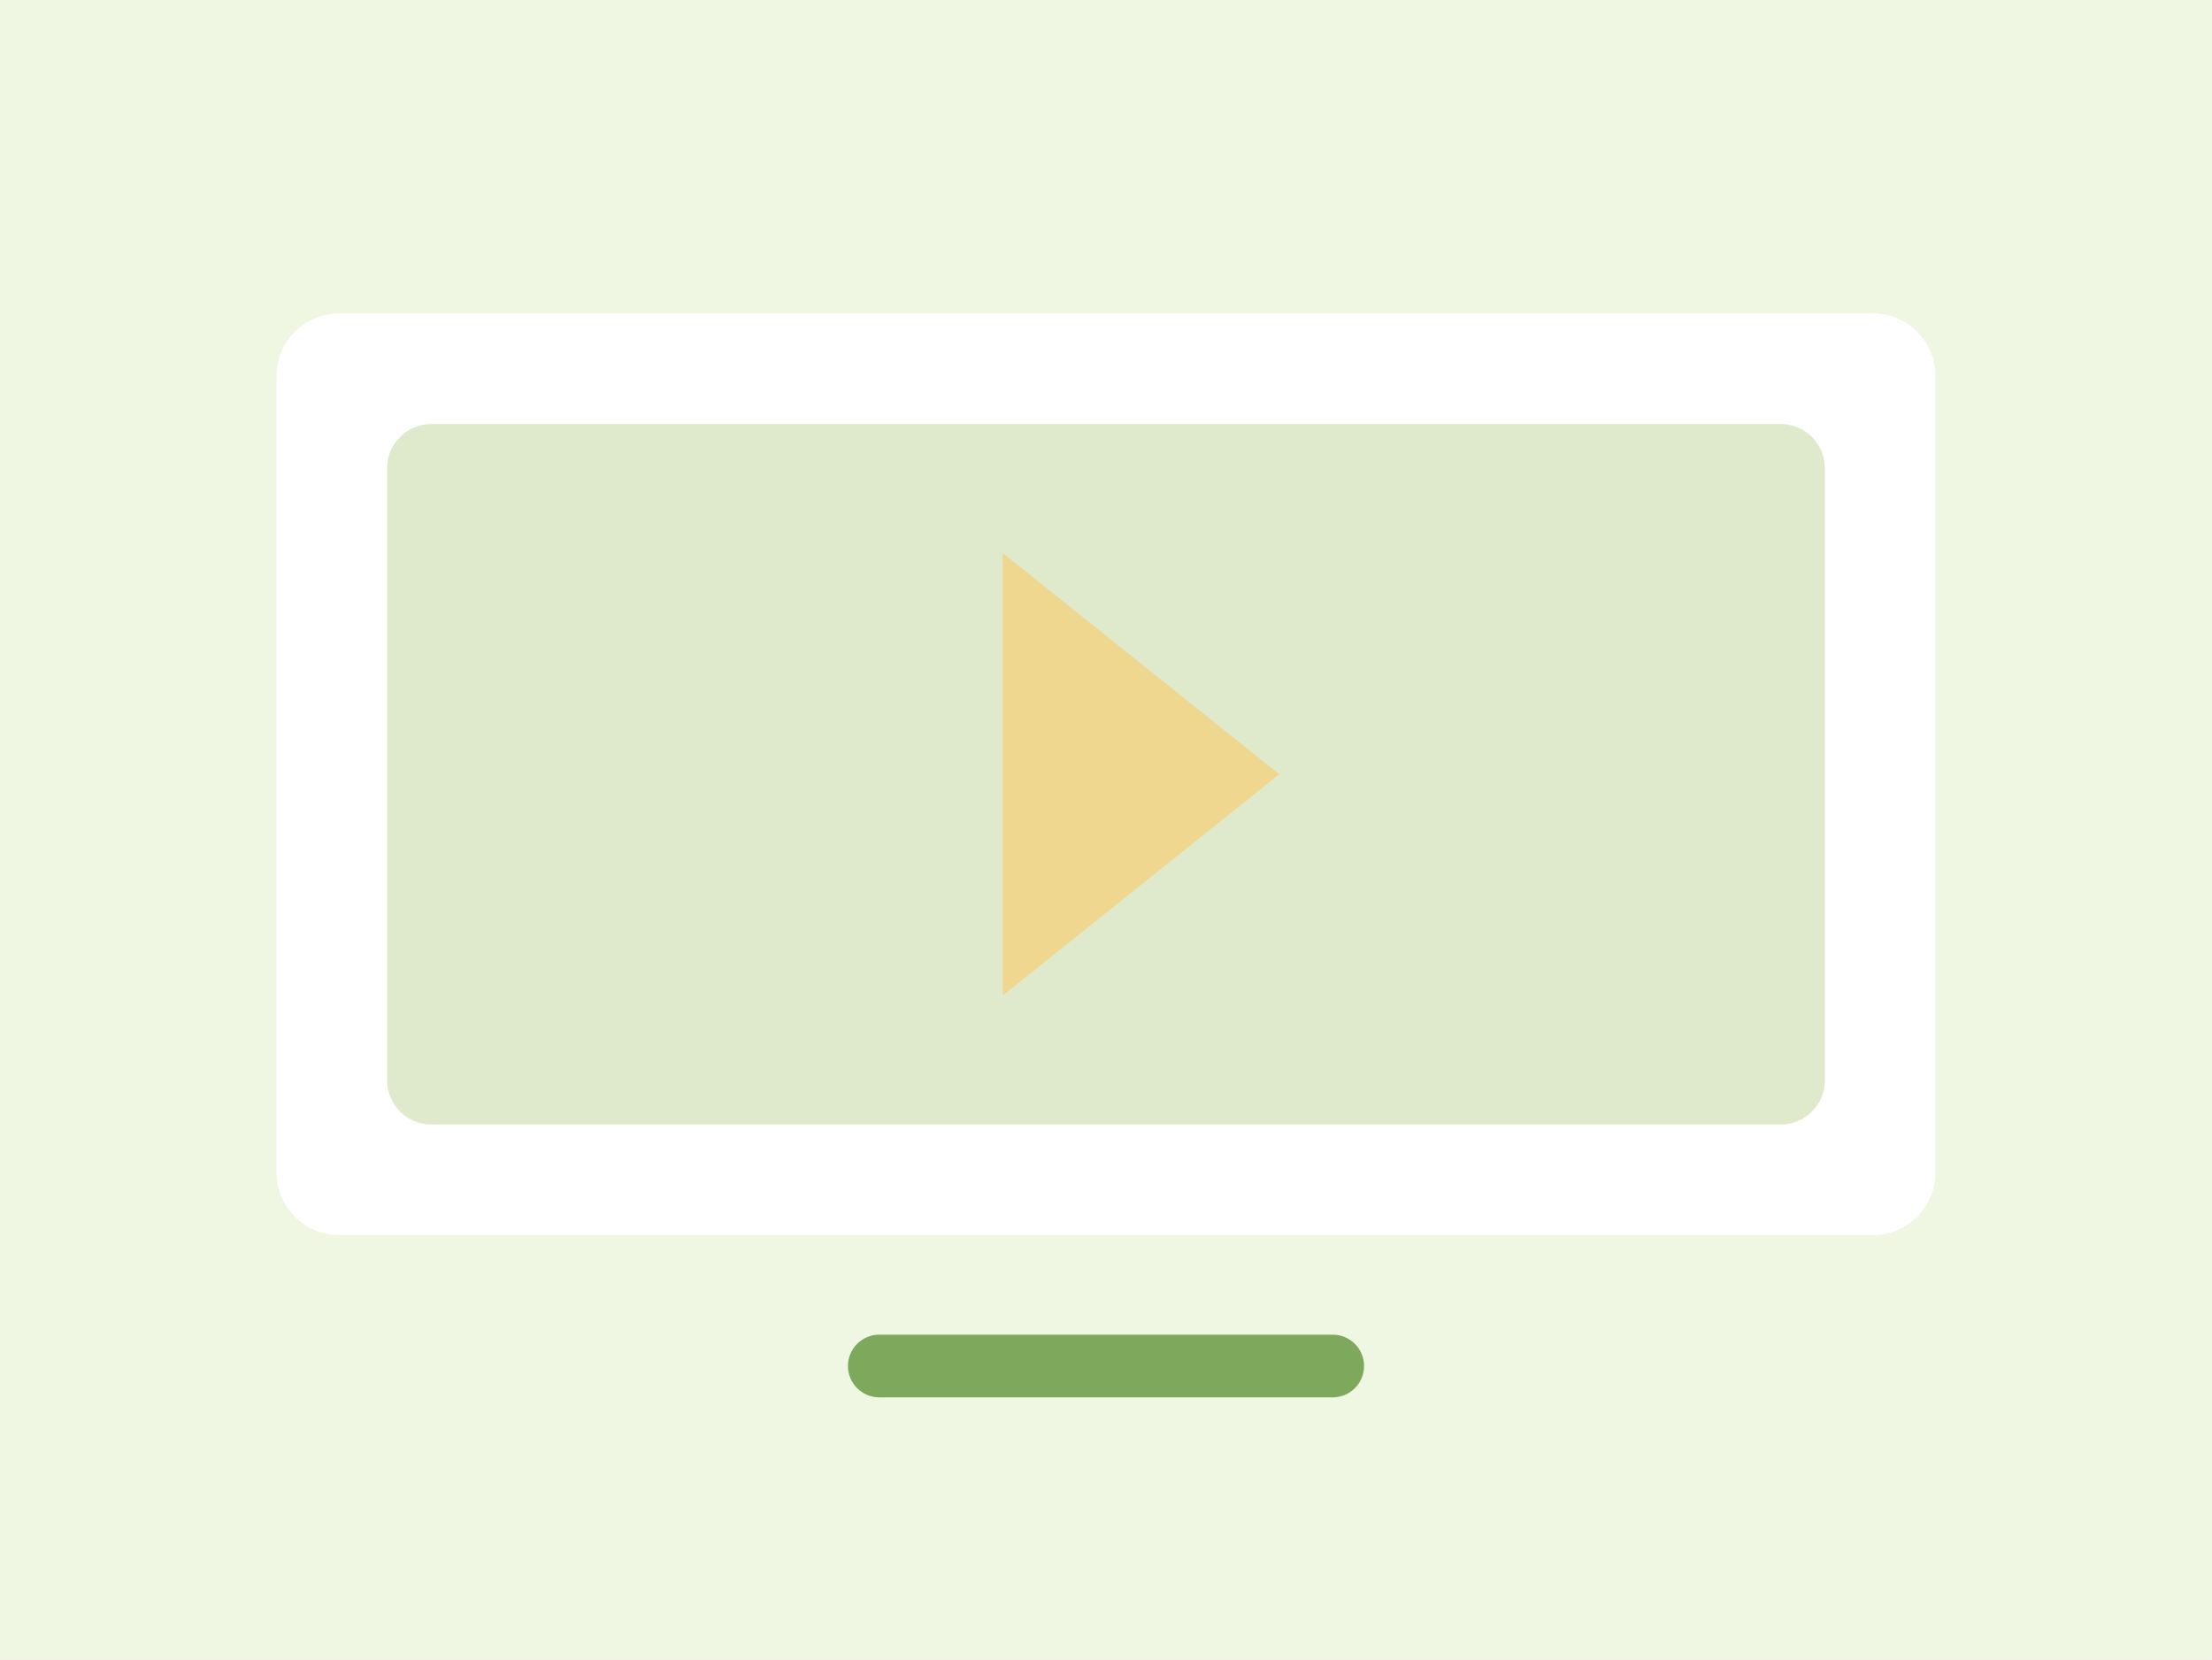
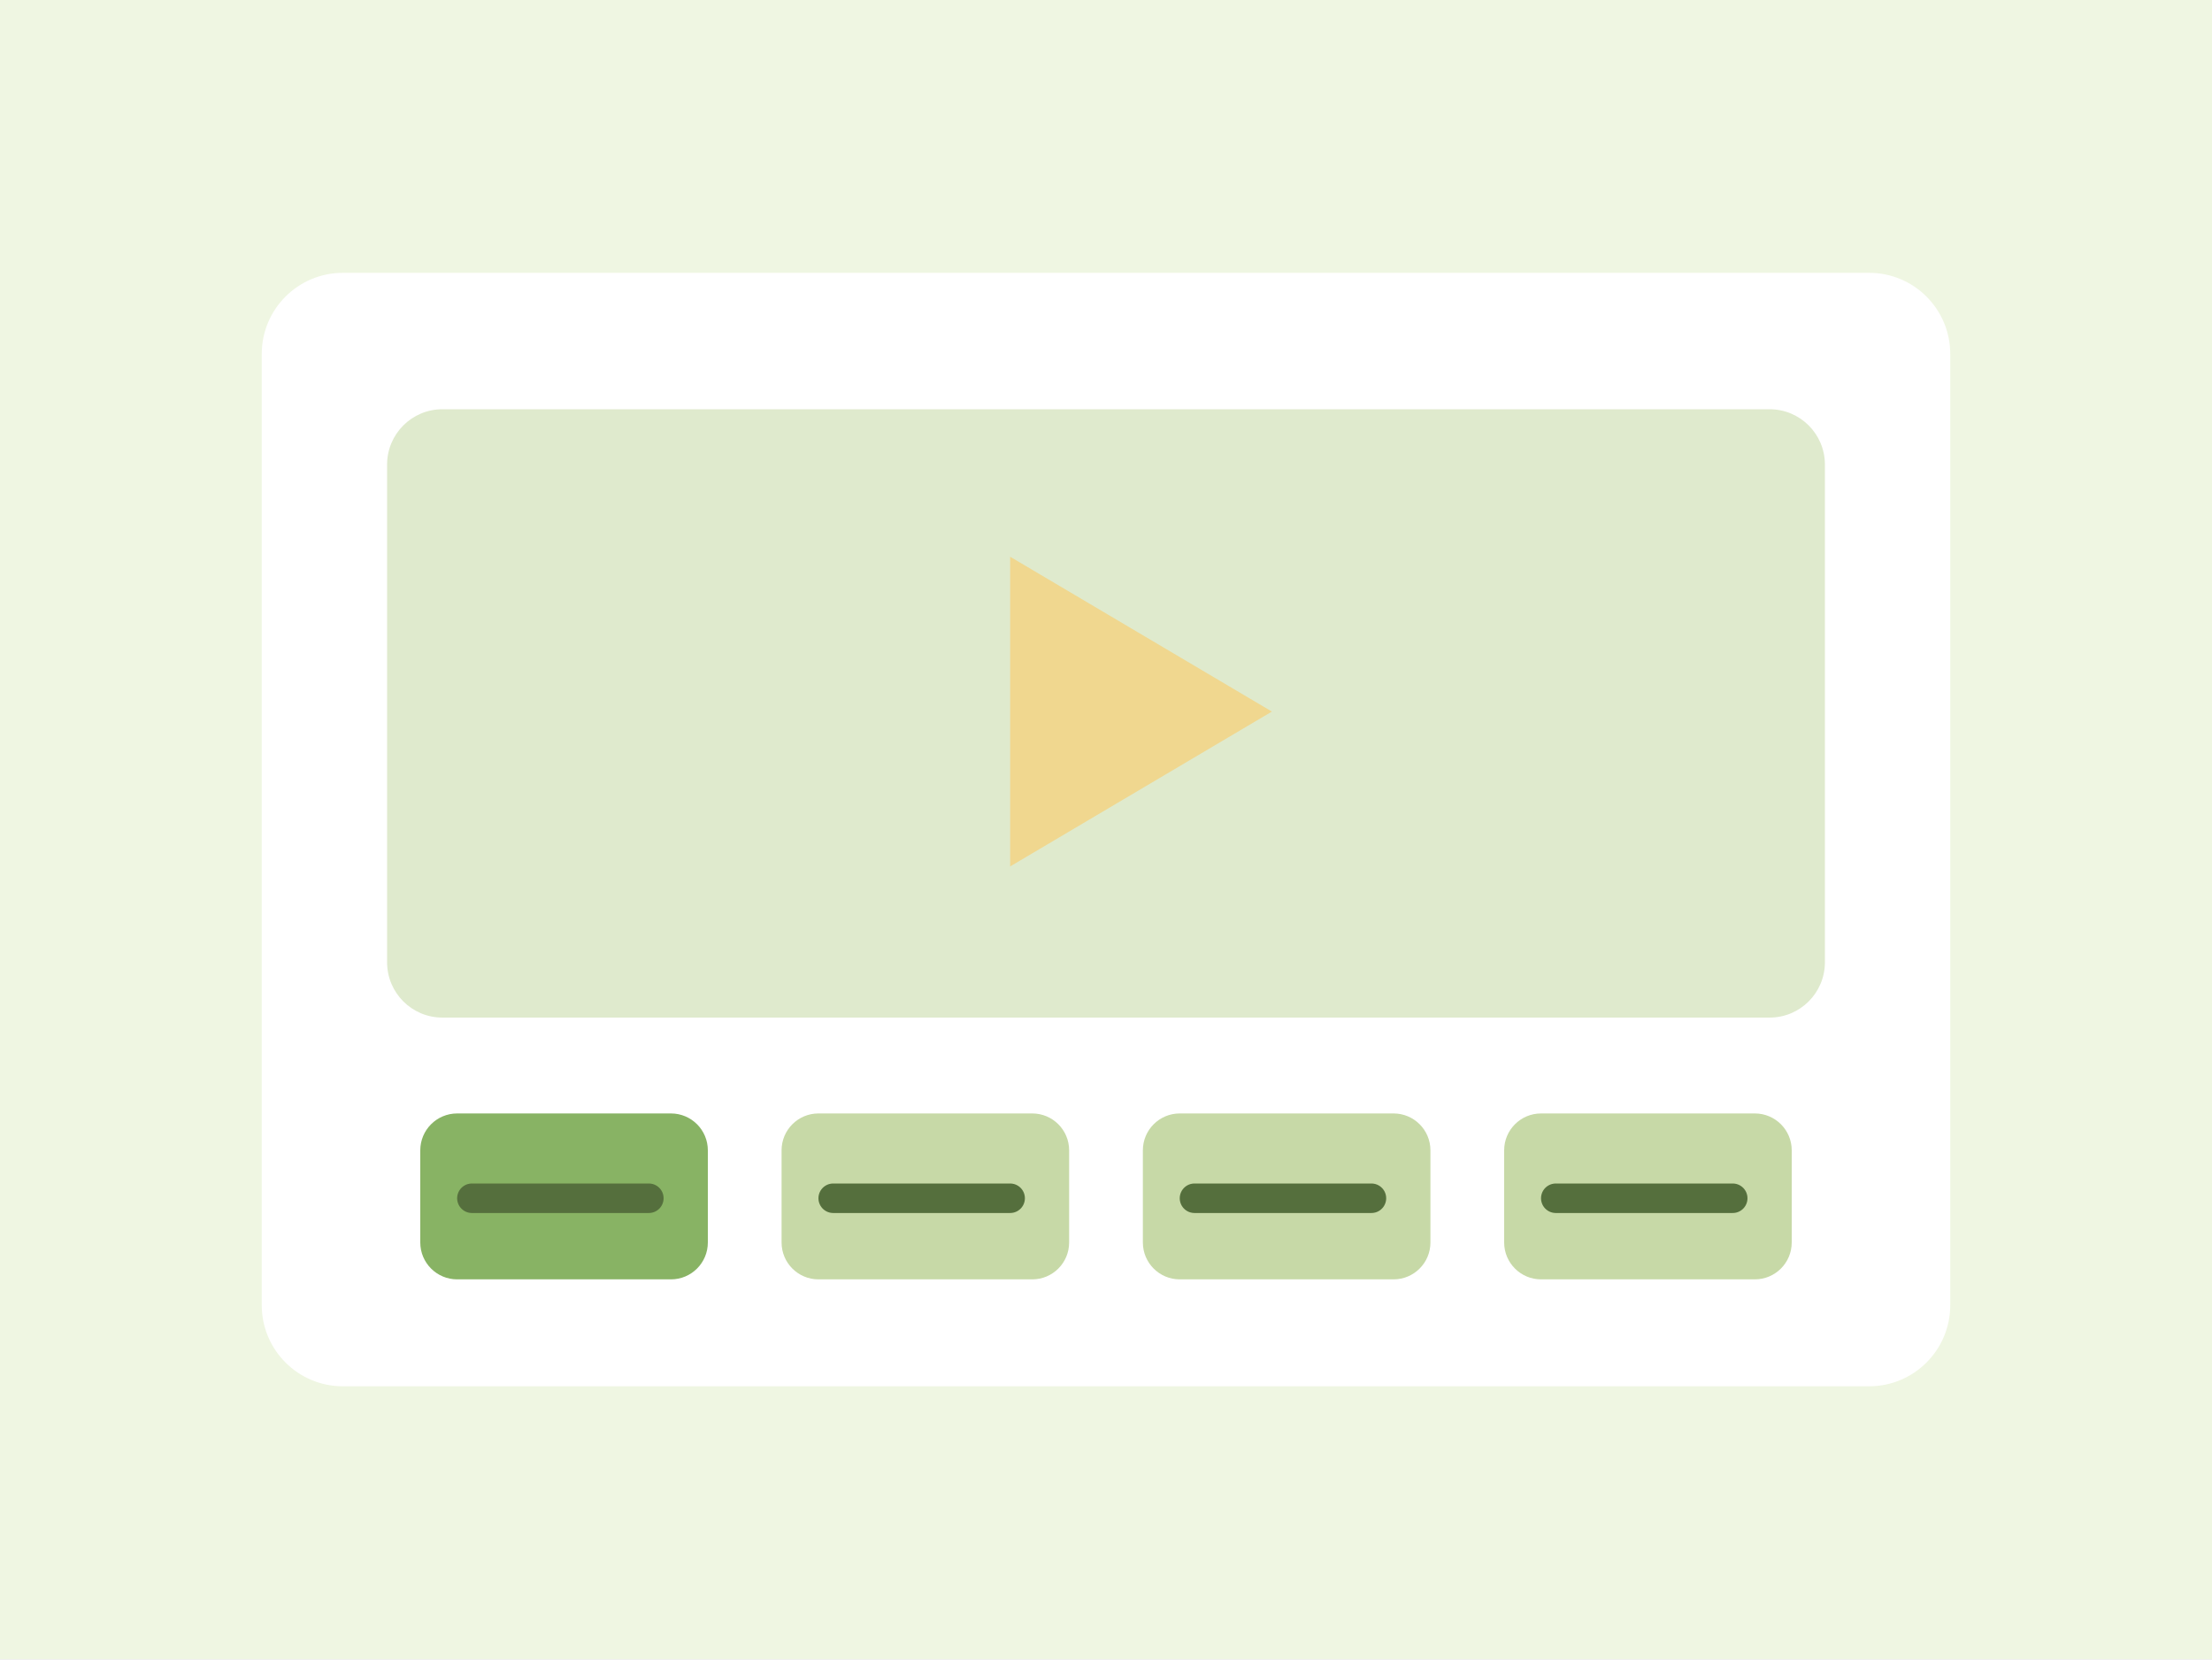
<svg xmlns="http://www.w3.org/2000/svg" viewBox="0 0 1200 900">
  <rect width="1200" height="900" fill="#eff6e2" />
-   <rect x="150" y="170" width="900" height="500" rx="34" fill="#ffffff" />
-   <rect x="210" y="230" width="780" height="380" rx="24" fill="#dfeacd" />
-   <path d="M544 300l150 120-150 120z" fill="#f0d78f" />
-   <rect x="460" y="724" width="280" height="34" rx="17" fill="#7ea95c" />
+   <rect x="142" y="148" width="916" height="604" rx="44" fill="#ffffff" />
+   <rect x="210" y="222" width="780" height="330" rx="30" fill="#dfeacd" />
+   <path d="M548 302l142 84-142 84z" fill="#f0d78f" />
+   <rect x="228" y="604" width="156" height="90" rx="20" fill="#88b364" />
+   <rect x="424" y="604" width="156" height="90" rx="20" fill="#c7d9a7" />
+   <rect x="620" y="604" width="156" height="90" rx="20" fill="#c7d9a7" />
+   <rect x="816" y="604" width="156" height="90" rx="20" fill="#c7d9a7" />
+   <path d="M256 650h96M452 650h96M648 650h96M844 650h96" stroke="#556f3d" stroke-width="16" stroke-linecap="round" />
</svg>
